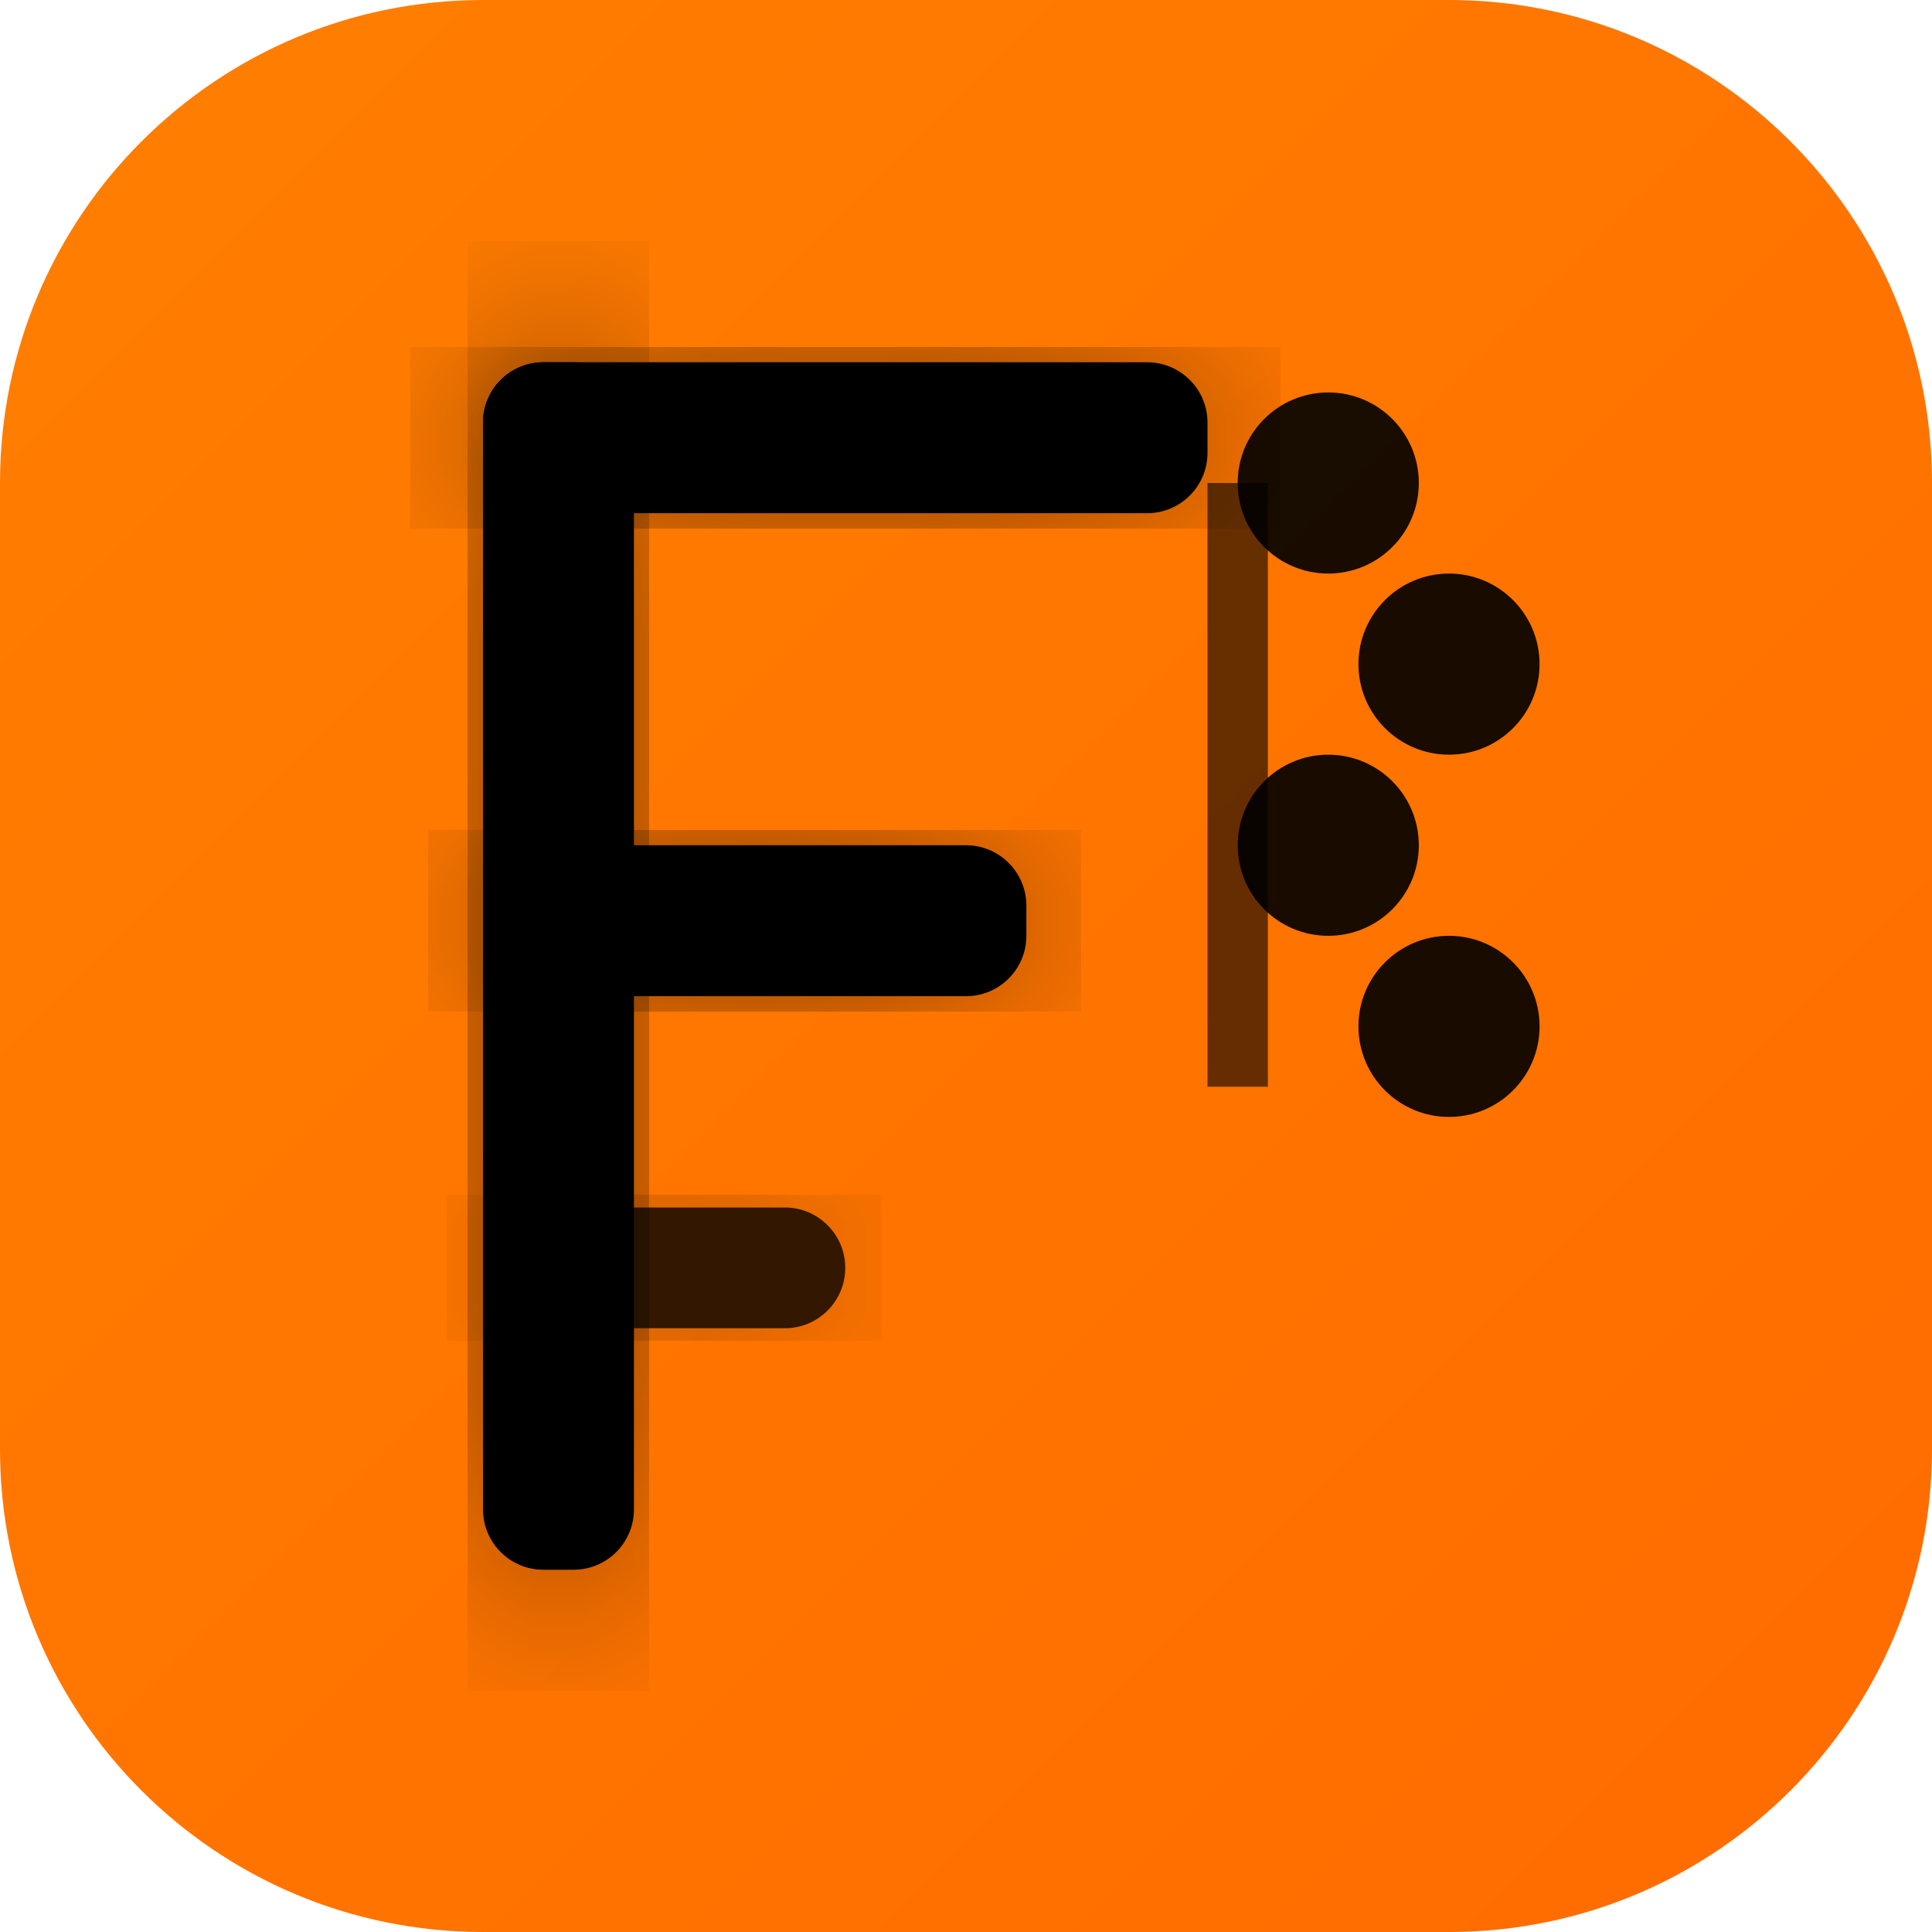
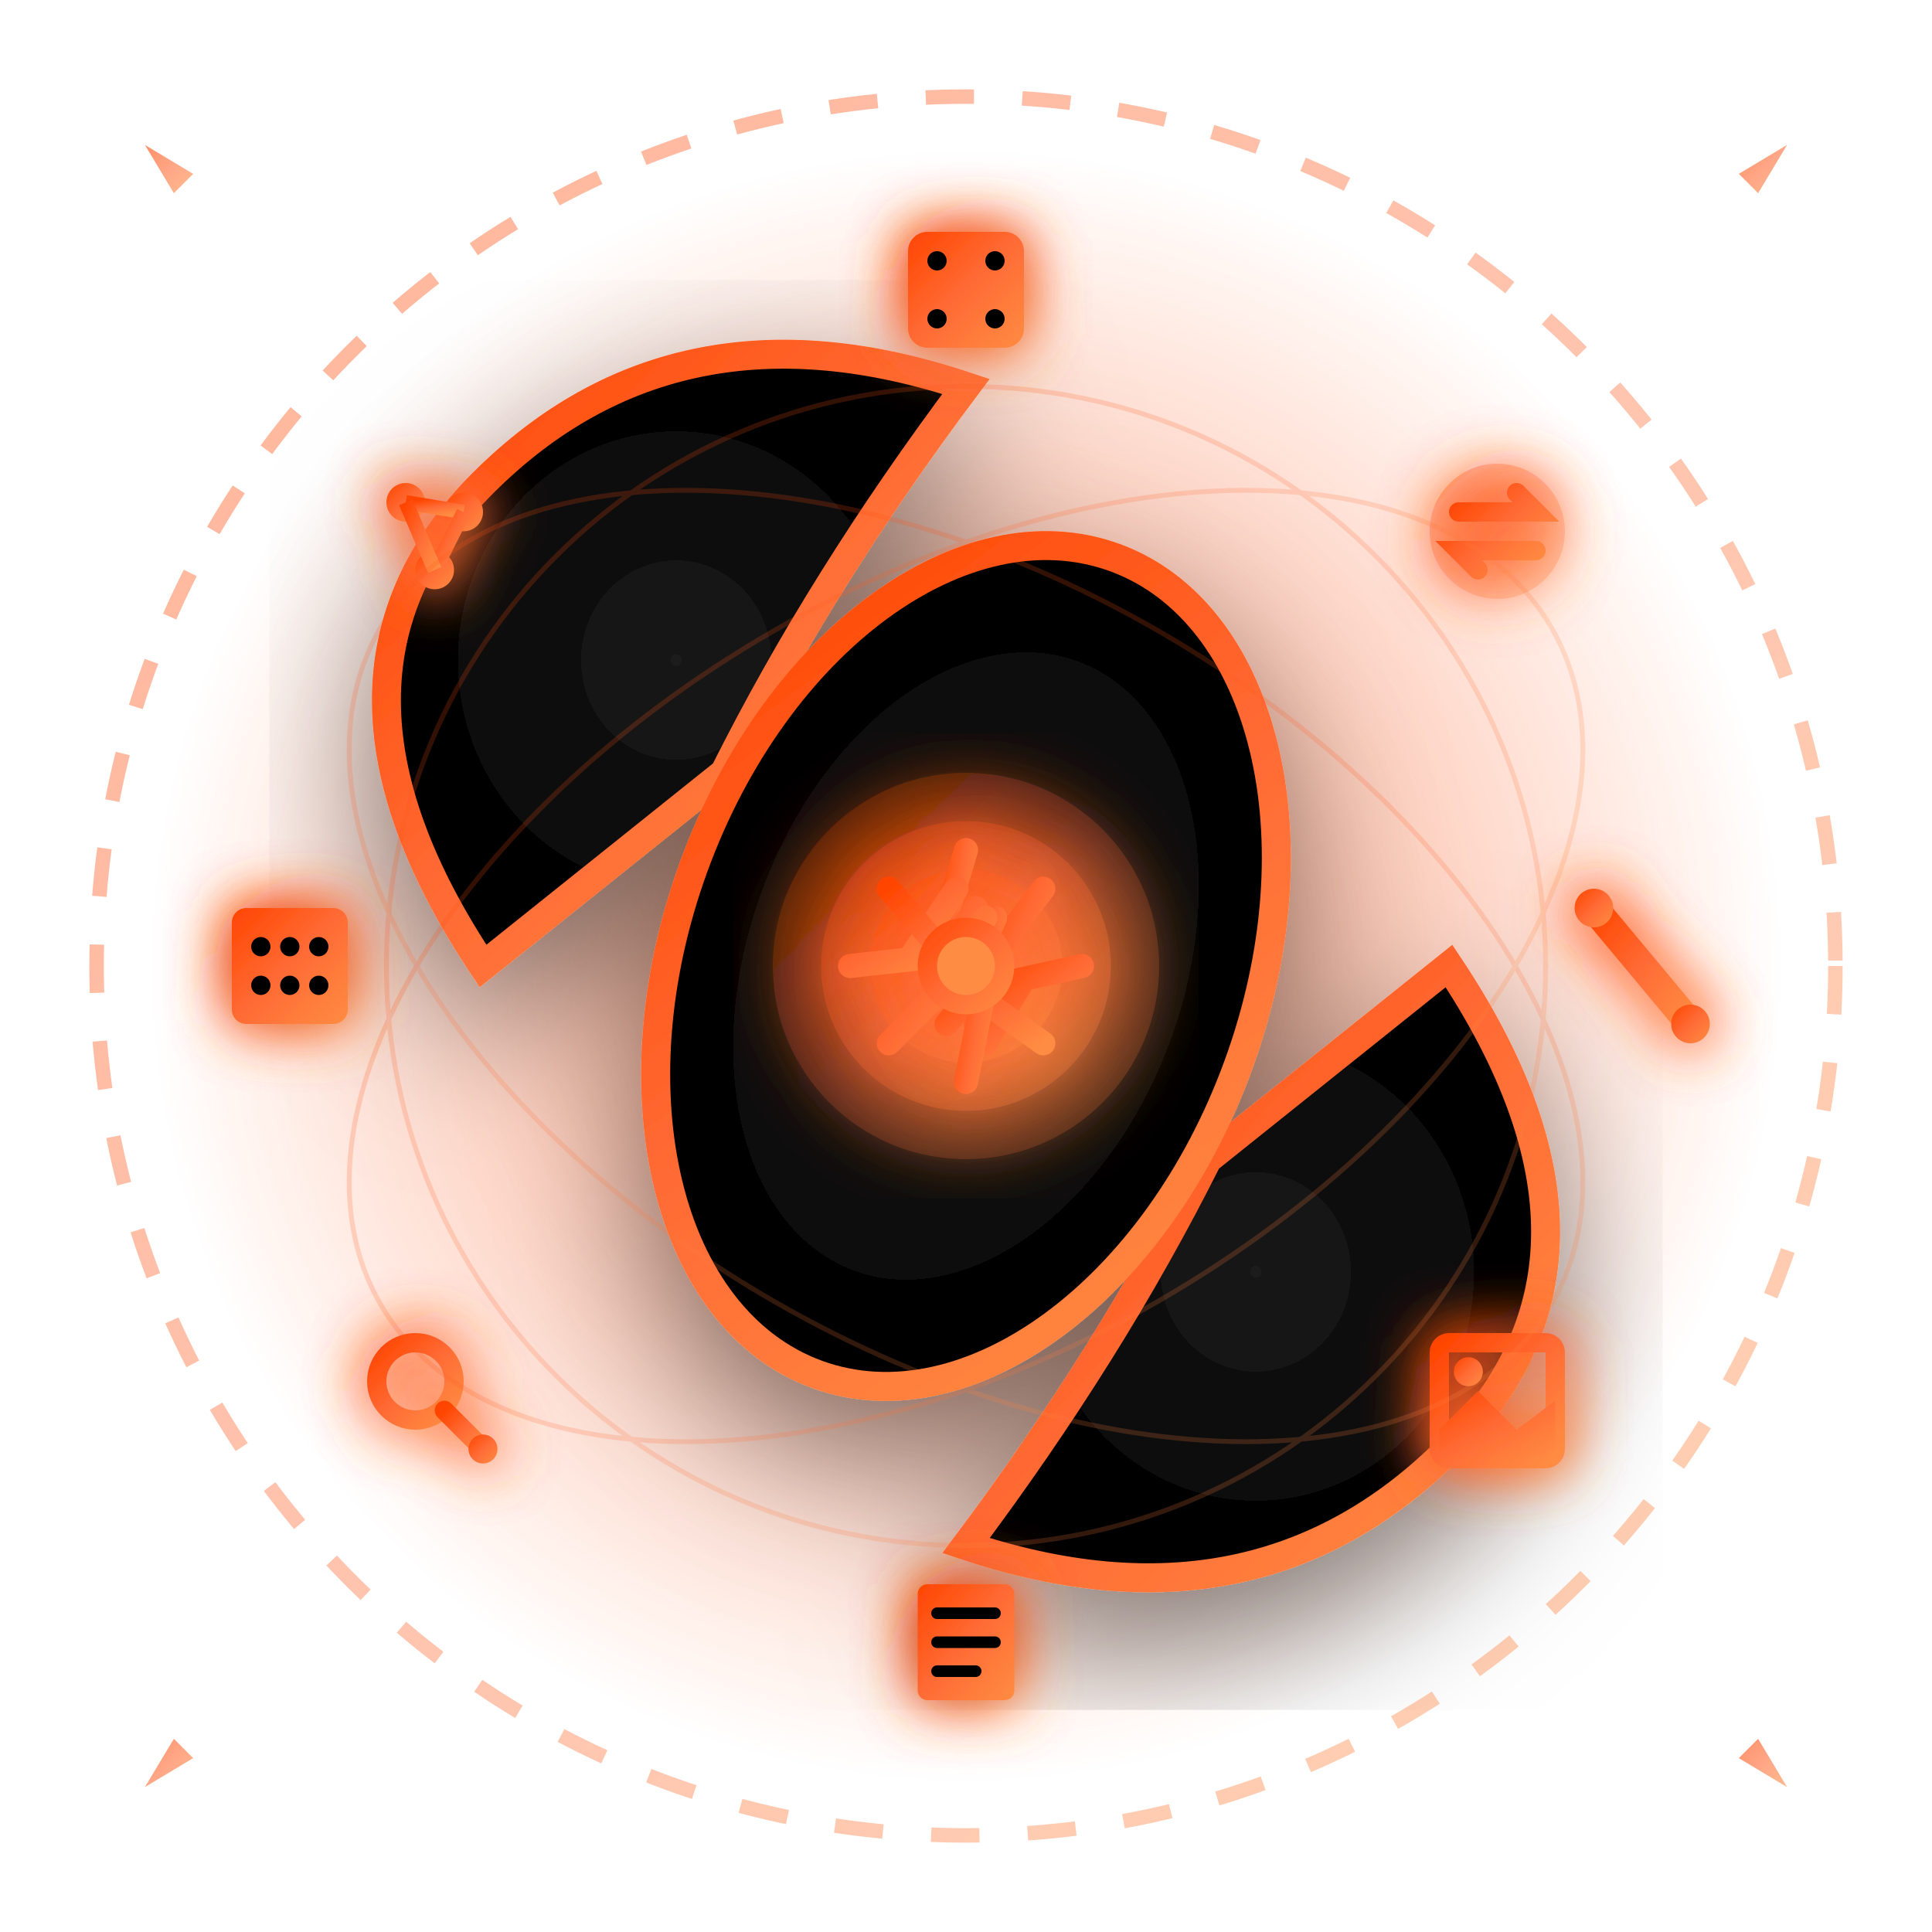
- <svg xmlns="http://www.w3.org/2000/svg" width="32" height="32" viewBox="0 0 32 32" fill="none">
+ <svg xmlns="http://www.w3.org/2000/svg" viewBox="0 0 200 200">
  <defs>
-     <linearGradient id="bgGradient" x1="0%" y1="0%" x2="100%" y2="100%">
-       <stop offset="0%" style="stop-color:#FF7F00;stop-opacity:1" />
-       <stop offset="100%" style="stop-color:#FF6B00;stop-opacity:1" />
+     <linearGradient id="moltenOrange" x1="0%" y1="0%" x2="100%" y2="100%">
+       <stop offset="0%" style="stop-color:#ff4500;stop-opacity:1" />
+       <stop offset="50%" style="stop-color:#ff6b35;stop-opacity:1" />
+       <stop offset="100%" style="stop-color:#ff8c42;stop-opacity:1" />
    </linearGradient>
-     <filter id="glow">
-       <feGaussianBlur stdDeviation="2" result="coloredBlur" />
+     <radialGradient id="liquidBlack">
+       <stop offset="0%" style="stop-color:#1a1a1a;stop-opacity:1" />
+       <stop offset="100%" style="stop-color:#000000;stop-opacity:1" />
+     </radialGradient>
+     <radialGradient id="orangeGlow">
+       <stop offset="0%" style="stop-color:#ff6b35;stop-opacity:0.6" />
+       <stop offset="100%" style="stop-color:#ff4500;stop-opacity:0" />
+     </radialGradient>
+     <filter id="powerGlow">
+       <feGaussianBlur stdDeviation="3" result="blur" />
      <feMerge>
-         <feMergeNode in="coloredBlur" />
+         <feMergeNode in="blur" />
+         <feMergeNode in="blur" />
        <feMergeNode in="SourceGraphic" />
      </feMerge>
    </filter>
+     <filter id="deepShadow">
+       <feDropShadow dx="0" dy="6" stdDeviation="8" flood-opacity="0.5" />
+     </filter>
  </defs>
-   <rect x="0" y="0" width="32" height="32" rx="8" fill="url(#bgGradient)" />
-   <rect x="8" y="6" width="2.5" height="20" rx="1" fill="black" filter="url(#glow)" />
-   <rect x="8" y="6" width="12" height="2.5" rx="1" fill="black" filter="url(#glow)" />
-   <rect x="8" y="14" width="9" height="2.5" rx="1" fill="black" filter="url(#glow)" />
-   <rect x="8" y="20" width="6" height="2" rx="1" fill="black" opacity="0.8" filter="url(#glow)" />
-   <circle cx="22" cy="8" r="1.5" fill="black" opacity="0.9" />
-   <circle cx="24" cy="11" r="1.5" fill="black" opacity="0.9" />
-   <circle cx="22" cy="14" r="1.5" fill="black" opacity="0.9" />
-   <circle cx="24" cy="17" r="1.5" fill="black" opacity="0.9" />
-   <line x1="20.5" y1="8" x2="20.5" y2="18" stroke="black" stroke-width="1" opacity="0.6" />
+   <circle cx="100" cy="100" r="85" fill="url(#orangeGlow)" />
+   <g filter="url(#deepShadow)">
+     <path d="M 50 100 Q 30 70 50 50 Q 70 30 100 40 Q 85 60 75 80 Z" fill="url(#liquidBlack)" stroke="url(#moltenOrange)" stroke-width="3" />
+     <path d="M 150 100 Q 170 130 150 150 Q 130 170 100 160 Q 115 140 125 120 Z" fill="url(#liquidBlack)" stroke="url(#moltenOrange)" stroke-width="3" />
+     <ellipse cx="100" cy="100" rx="30" ry="45" fill="url(#liquidBlack)" stroke="url(#moltenOrange)" stroke-width="3" transform="rotate(20 100 100)" />
+   </g>
+   <g filter="url(#powerGlow)">
+     <g transform="translate(100, 30)">
+       <rect x="-6" y="-6" width="12" height="12" rx="2" fill="url(#moltenOrange)" />
+       <circle cx="-3" cy="-3" r="1" fill="#000" />
+       <circle cx="3" cy="-3" r="1" fill="#000" />
+       <circle cx="-3" cy="3" r="1" fill="#000" />
+       <circle cx="3" cy="3" r="1" fill="#000" />
+       <line x1="-6" y1="0" x2="-8" y2="0" stroke="url(#moltenOrange)" stroke-width="1" />
+       <line x1="6" y1="0" x2="8" y2="0" stroke="url(#moltenOrange)" stroke-width="1" />
+     </g>
+     <g transform="translate(155, 55)">
+       <circle cx="0" cy="0" r="7" fill="url(#moltenOrange)" opacity="0.3" />
+       <path d="M -4 -2 L 4 -2 L 2 -4 M 4 2 L -4 2 L -2 4" stroke="url(#moltenOrange)" stroke-width="2" stroke-linecap="round" fill="none" />
+     </g>
+     <g transform="translate(170, 100)">
+       <line x1="-5" y1="-6" x2="5" y2="6" stroke="url(#moltenOrange)" stroke-width="3" stroke-linecap="round" />
+       <circle cx="-5" cy="-6" r="2" fill="url(#moltenOrange)" />
+       <circle cx="5" cy="6" r="2" fill="url(#moltenOrange)" />
+     </g>
+     <g transform="translate(155, 145)">
+       <rect x="-6" y="-6" width="12" height="12" rx="1" fill="none" stroke="url(#moltenOrange)" stroke-width="2" />
+       <circle cx="-3" cy="-3" r="1.5" fill="url(#moltenOrange)" />
+       <path d="M -6 3 L -2 -1 L 2 3 L 6 0 L 6 6 L -6 6 Z" fill="url(#moltenOrange)" />
+     </g>
+     <g transform="translate(100, 170)">
+       <rect x="-5" y="-6" width="10" height="12" rx="1" fill="url(#moltenOrange)" />
+       <line x1="-3" y1="-3" x2="3" y2="-3" stroke="#000" stroke-width="1.2" stroke-linecap="round" />
+       <line x1="-3" y1="0" x2="3" y2="0" stroke="#000" stroke-width="1.2" stroke-linecap="round" />
+       <line x1="-3" y1="3" x2="1" y2="3" stroke="#000" stroke-width="1.2" stroke-linecap="round" />
+     </g>
+     <g transform="translate(45, 145)">
+       <circle cx="-2" cy="-2" r="4" fill="none" stroke="url(#moltenOrange)" stroke-width="2" />
+       <line x1="1" y1="1" x2="5" y2="5" stroke="url(#moltenOrange)" stroke-width="2" stroke-linecap="round" />
+       <circle cx="5" cy="5" r="1.5" fill="url(#moltenOrange)" />
+     </g>
+     <g transform="translate(30, 100)">
+       <rect x="-6" y="-6" width="12" height="12" rx="1.5" fill="url(#moltenOrange)" />
+       <circle cx="-3" cy="-2" r="1" fill="#000" />
+       <circle cx="0" cy="-2" r="1" fill="#000" />
+       <circle cx="3" cy="-2" r="1" fill="#000" />
+       <circle cx="-3" cy="2" r="1" fill="#000" />
+       <circle cx="0" cy="2" r="1" fill="#000" />
+       <circle cx="3" cy="2" r="1" fill="#000" />
+     </g>
+     <g transform="translate(45, 55)">
+       <circle cx="-3" cy="-3" r="2" fill="url(#moltenOrange)" />
+       <circle cx="3" cy="-2" r="2" fill="url(#moltenOrange)" />
+       <circle cx="0" cy="4" r="2" fill="url(#moltenOrange)" />
+       <line x1="-3" y1="-3" x2="3" y2="-2" stroke="url(#moltenOrange)" stroke-width="1.5" />
+       <line x1="3" y1="-2" x2="0" y2="4" stroke="url(#moltenOrange)" stroke-width="1.5" />
+       <line x1="0" y1="4" x2="-3" y2="-3" stroke="url(#moltenOrange)" stroke-width="1.5" />
+     </g>
+   </g>
+   <g transform="translate(100, 100)" filter="url(#powerGlow)">
+     <circle cx="0" cy="0" r="20" fill="url(#moltenOrange)" opacity="0.2" />
+     <circle cx="0" cy="0" r="15" fill="url(#moltenOrange)" opacity="0.3" />
+     <circle cx="0" cy="0" r="10" fill="url(#moltenOrange)" opacity="0.4" />
+     <path d="M 0 -12 L -3 -2 L 0 -2 L -2 5" stroke="url(#moltenOrange)" stroke-width="2.5" stroke-linecap="round" fill="none" />
+     <path d="M 8 -8 L 2 0 L 4 0 L 1 6" stroke="url(#moltenOrange)" stroke-width="2.5" stroke-linecap="round" fill="none" />
+     <path d="M 12 0 L 3 2 L 5 3 L 2 8" stroke="url(#moltenOrange)" stroke-width="2.5" stroke-linecap="round" fill="none" />
+     <path d="M 8 8 L 1 3 L 2 1 L -2 6" stroke="url(#moltenOrange)" stroke-width="2.5" stroke-linecap="round" fill="none" />
+     <path d="M 0 12 L 2 2 L 0 2 L 3 -5" stroke="url(#moltenOrange)" stroke-width="2.5" stroke-linecap="round" fill="none" />
+     <path d="M -8 8 L -1 1 L -3 0 L 1 -6" stroke="url(#moltenOrange)" stroke-width="2.5" stroke-linecap="round" fill="none" />
+     <path d="M -12 0 L -3 -1 L -5 -2 L -1 -8" stroke="url(#moltenOrange)" stroke-width="2.5" stroke-linecap="round" fill="none" />
+     <path d="M -8 -8 L -2 -1 L -3 1 L 2 -5" stroke="url(#moltenOrange)" stroke-width="2.5" stroke-linecap="round" fill="none" />
+     <circle cx="0" cy="0" r="5" fill="url(#moltenOrange)" />
+     <circle cx="0" cy="0" r="3" fill="#ff8c42" />
+   </g>
+   <g stroke="url(#moltenOrange)" stroke-width="0.5" fill="none" opacity="0.2">
+     <ellipse cx="100" cy="100" rx="70" ry="40" transform="rotate(30 100 100)" />
+     <ellipse cx="100" cy="100" rx="70" ry="40" transform="rotate(-30 100 100)" />
+     <ellipse cx="100" cy="100" rx="60" ry="60" />
+   </g>
+   <circle cx="100" cy="100" r="90" fill="none" stroke="url(#moltenOrange)" stroke-width="1.5" opacity="0.4" stroke-dasharray="5,5" />
+   <g fill="url(#moltenOrange)">
+     <path d="M 15 15 L 18 20 L 20 18 Z" opacity="0.6" />
+     <path d="M 185 15 L 182 20 L 180 18 Z" opacity="0.6" />
+     <path d="M 15 185 L 18 180 L 20 182 Z" opacity="0.6" />
+     <path d="M 185 185 L 182 180 L 180 182 Z" opacity="0.6" />
+   </g>
</svg>
